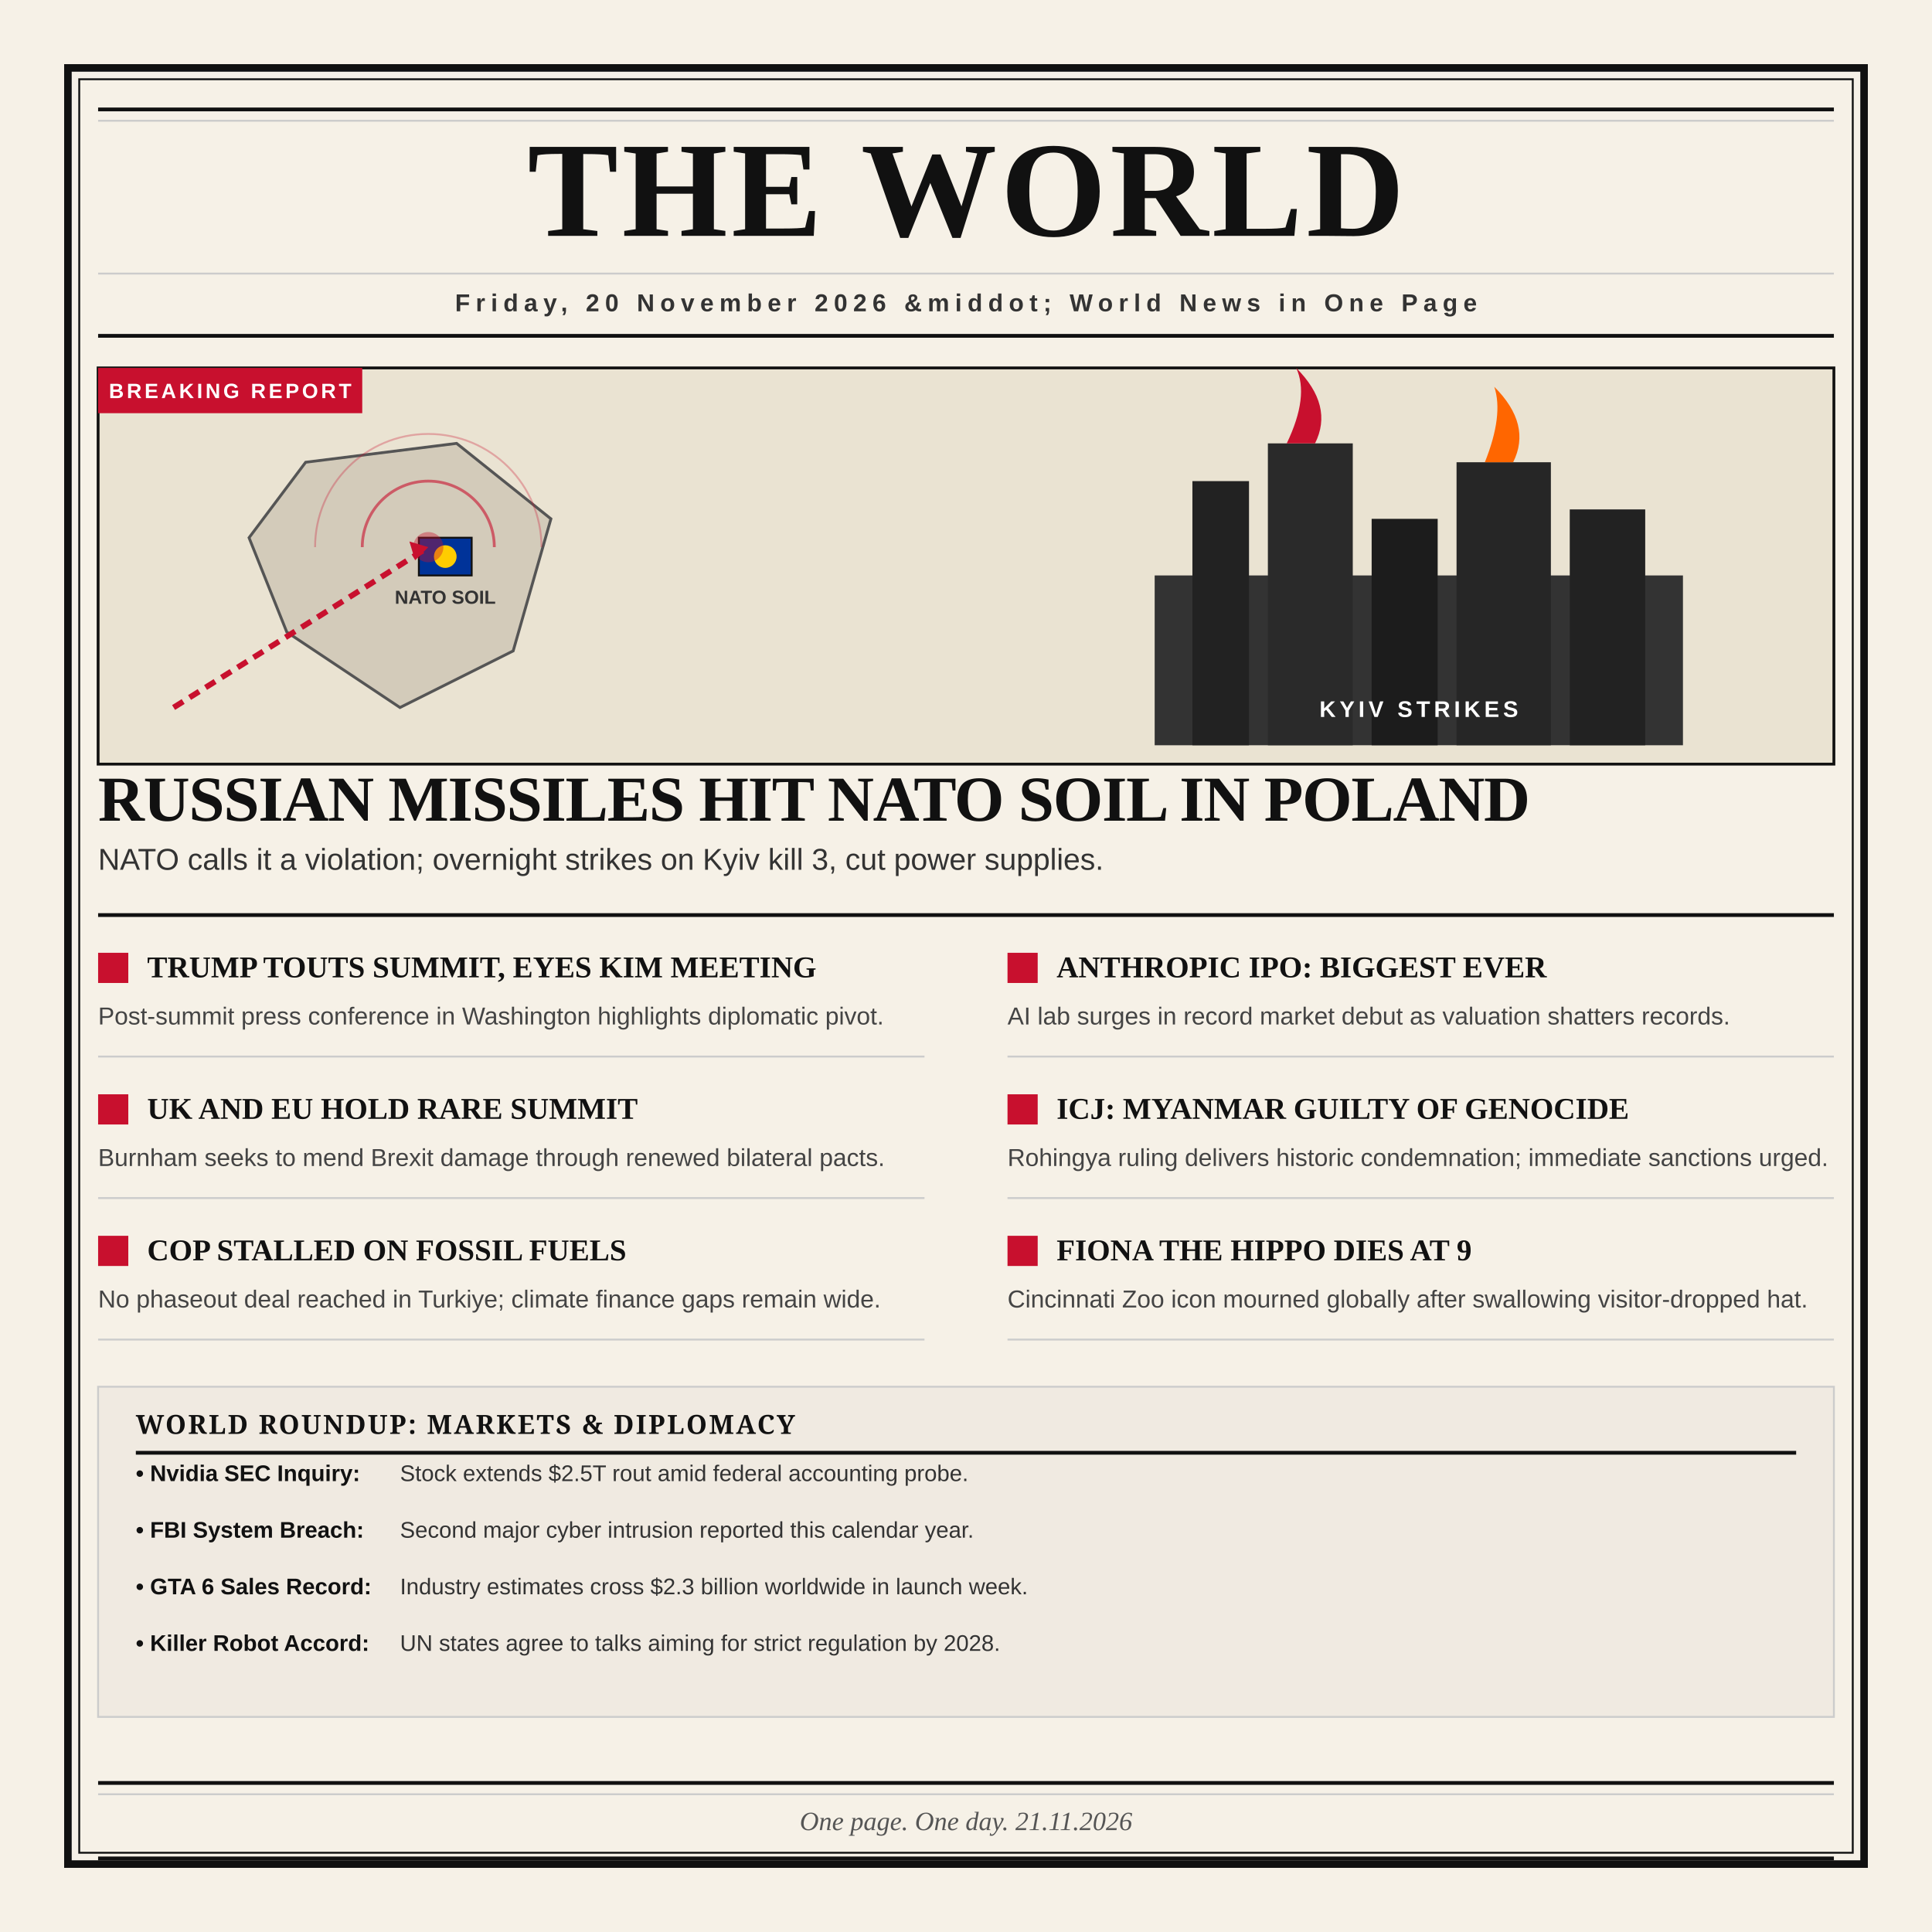
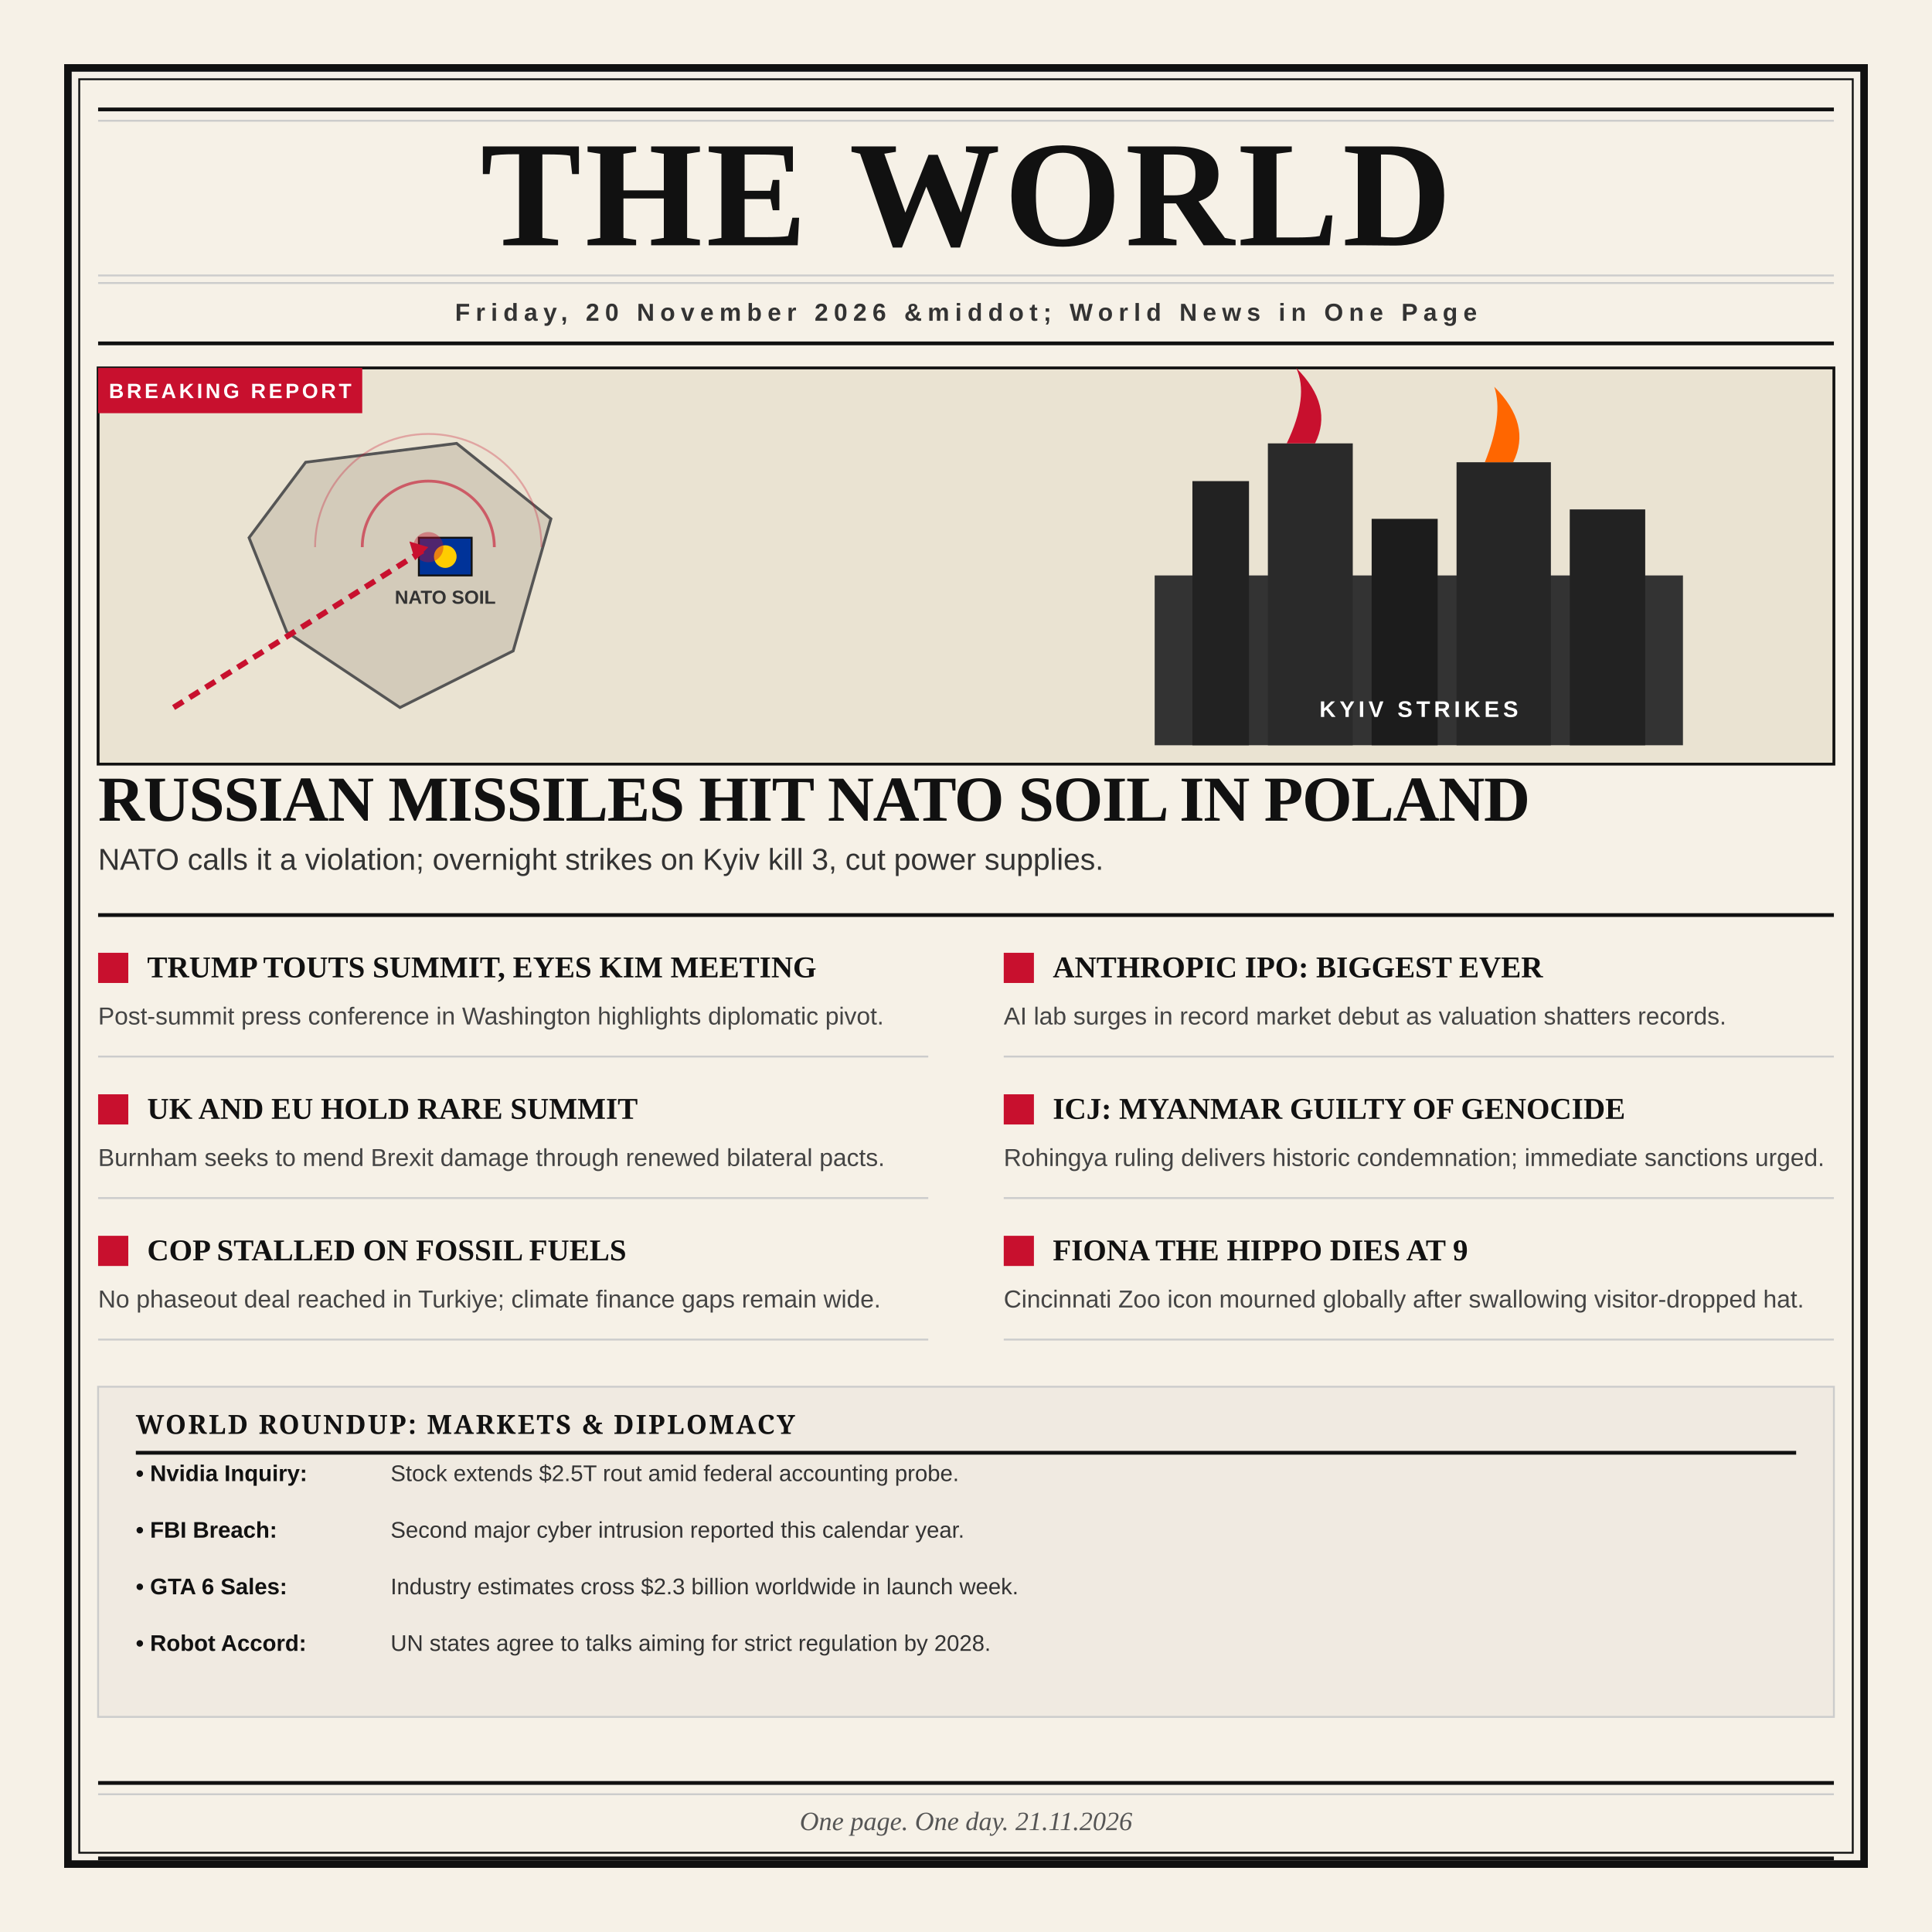
<svg xmlns="http://www.w3.org/2000/svg" viewBox="0 0 1024 1024" width="1024" height="1024">
  <style>
    .paper-bg { fill: #f6f1e7; }
-     .masthead-title { font-family: 'Georgia', 'Times New Roman', serif; font-size: 72px; font-weight: bold; fill: #111111; letter-spacing: 2px; text-anchor: middle; }
+     .masthead-title { font-family: 'Georgia', 'Times New Roman', serif; font-size: 80px; font-weight: bold; fill: #111111; letter-spacing: 2px; text-anchor: middle; }
    .masthead-sub { font-family: 'Arial', 'Helvetica', sans-serif; font-size: 13px; font-weight: bold; fill: #333333; letter-spacing: 3px; text-anchor: middle; text-transform: uppercase; }
    .lead-headline { font-family: 'Georgia', 'Times New Roman', serif; font-size: 34px; font-weight: bold; fill: #111111; letter-spacing: -0.5px; }
    .lead-subline { font-family: 'Arial', 'Helvetica', sans-serif; font-size: 16px; fill: #333333; line-height: 1.4; }
    .story-headline { font-family: 'Georgia', 'Times New Roman', serif; font-size: 16px; font-weight: bold; fill: #111111; }
    .story-desc { font-family: 'Arial', 'Helvetica', sans-serif; font-size: 13px; fill: #444444; }
    .footer-text { font-family: 'Georgia', 'Times New Roman', serif; font-size: 14px; font-style: italic; fill: #555555; text-anchor: middle; }
    .rule-dark { stroke: #111111; stroke-width: 2px; }
    .rule-light { stroke: #cccccc; stroke-width: 1px; }
    .accent-red { fill: #c8102e; }
    .stroke-red { stroke: #c8102e; stroke-width: 3px; fill: none; }
  </style>
  <rect width="1024" height="1024" class="paper-bg" />
  <rect x="36" y="36" width="952" height="952" fill="none" stroke="#111111" stroke-width="4" />
  <rect x="42" y="42" width="940" height="940" fill="none" stroke="#111111" stroke-width="1" />
  <line x1="52" y1="58" x2="972" y2="58" class="rule-dark" />
  <line x1="52" y1="64" x2="972" y2="64" class="rule-light" />
-   <text x="512" y="125" class="masthead-title">THE WORLD</text>
-   <line x1="52" y1="145" x2="972" y2="145" class="rule-light" />
-   <text x="512" y="165" class="masthead-sub">Friday, 20 November 2026 &amp;middot; World News in One Page</text>
-   <line x1="52" y1="178" x2="972" y2="178" class="rule-dark" />
+   <text x="512" y="130" class="masthead-title">THE WORLD</text>
+   <line x1="52" y1="146" x2="972" y2="146" class="rule-light" />
+   <line x1="52" y1="150" x2="972" y2="150" class="rule-light" />
+   <text x="512" y="170" class="masthead-sub">Friday, 20 November 2026 &amp;middot; World News in One Page</text>
+   <line x1="52" y1="182" x2="972" y2="182" class="rule-dark" />
  <g transform="translate(52, 195)">
    <rect x="0" y="0" width="920" height="210" fill="#eae3d2" stroke="#111111" stroke-width="1.5" />
    <g transform="translate(60, 20)">
      <path d="M50,30 L130,20 L180,60 L160,130 L100,160 L40,120 L20,70 Z" fill="#d3cbba" stroke="#555" stroke-width="1.5" />
      <rect x="110" y="70" width="28" height="20" fill="#003399" stroke="#111" stroke-width="1" />
      <circle cx="124" cy="80" r="6" fill="#ffcc00" />
      <text x="124" y="105" font-family="Arial" font-size="10" font-weight="bold" fill="#333" text-anchor="middle">NATO SOIL</text>
      <path d="M-20,160 Q60,110 115,75" class="stroke-red" stroke-dasharray="6,4" />
      <polygon points="115,75 105,72 108,82" fill="#c8102e" />
      <circle cx="115" cy="75" r="8" fill="#c8102e" opacity="0.4" />
      <path d="M 115,75 m -35,0 a 35,35 0 0,1 70,0" stroke="#c8102e" stroke-width="1.5" fill="none" opacity="0.6" />
      <path d="M 115,75 m -60,0 a 60,60 0 0,1 120,0" stroke="#c8102e" stroke-width="1" fill="none" opacity="0.3" />
    </g>
    <g transform="translate(560, 30)">
      <rect x="0" y="80" width="280" height="90" fill="#333333" />
      <rect x="20" y="30" width="30" height="140" fill="#222" />
      <rect x="60" y="10" width="45" height="160" fill="#2a2a2a" />
      <rect x="115" y="50" width="35" height="120" fill="#1c1c1c" />
      <rect x="160" y="20" width="50" height="150" fill="#262626" />
      <rect x="220" y="45" width="40" height="125" fill="#222" />
      <path d="M 70,10 Q 82,-15 75,-30 Q 95,-10 85,10" fill="#c8102e" />
      <path d="M 175,20 Q 185,-5 180,-20 Q 200,0 190,20" fill="#ff6600" />
      <text x="140" y="155" font-family="Arial" font-size="12" font-weight="bold" fill="#ffffff" letter-spacing="2px" text-anchor="middle">KYIV STRIKES</text>
    </g>
    <rect x="0" y="0" width="140" height="24" fill="#c8102e" />
    <text x="70" y="16" font-family="Arial" font-size="11" font-weight="bold" fill="#ffffff" letter-spacing="1.5px" text-anchor="middle">BREAKING REPORT</text>
  </g>
  <g transform="translate(52, 435)">
    <text x="0" y="0" class="lead-headline">RUSSIAN MISSILES HIT NATO SOIL IN POLAND</text>
    <text x="0" y="26" class="lead-subline">NATO calls it a violation; overnight strikes on Kyiv kill 3, cut power supplies.</text>
  </g>
  <line x1="52" y1="485" x2="972" y2="485" class="rule-dark" />
  <g transform="translate(52, 505)">
    <rect x="0" y="0" width="16" height="16" class="accent-red" />
    <text x="26" y="13" class="story-headline">TRUMP TOUTS SUMMIT, EYES KIM MEETING</text>
    <text x="0" y="38" class="story-desc">Post-summit press conference in Washington highlights diplomatic pivot.</text>
-     <line x1="0" y1="55" x2="438" y2="55" class="rule-light" />
+     <line x1="0" y1="55" x2="440" y2="55" class="rule-light" />
  </g>
-   <g transform="translate(534, 505)">
+   <g transform="translate(532, 505)">
    <rect x="0" y="0" width="16" height="16" class="accent-red" />
    <text x="26" y="13" class="story-headline">ANTHROPIC IPO: BIGGEST EVER</text>
    <text x="0" y="38" class="story-desc">AI lab surges in record market debut as valuation shatters records.</text>
-     <line x1="0" y1="55" x2="438" y2="55" class="rule-light" />
+     <line x1="0" y1="55" x2="440" y2="55" class="rule-light" />
  </g>
  <g transform="translate(52, 580)">
    <rect x="0" y="0" width="16" height="16" class="accent-red" />
    <text x="26" y="13" class="story-headline">UK AND EU HOLD RARE SUMMIT</text>
    <text x="0" y="38" class="story-desc">Burnham seeks to mend Brexit damage through renewed bilateral pacts.</text>
-     <line x1="0" y1="55" x2="438" y2="55" class="rule-light" />
+     <line x1="0" y1="55" x2="440" y2="55" class="rule-light" />
  </g>
-   <g transform="translate(534, 580)">
+   <g transform="translate(532, 580)">
    <rect x="0" y="0" width="16" height="16" class="accent-red" />
    <text x="26" y="13" class="story-headline">ICJ: MYANMAR GUILTY OF GENOCIDE</text>
    <text x="0" y="38" class="story-desc">Rohingya ruling delivers historic condemnation; immediate sanctions urged.</text>
-     <line x1="0" y1="55" x2="438" y2="55" class="rule-light" />
+     <line x1="0" y1="55" x2="440" y2="55" class="rule-light" />
  </g>
  <g transform="translate(52, 655)">
    <rect x="0" y="0" width="16" height="16" class="accent-red" />
    <text x="26" y="13" class="story-headline">COP STALLED ON FOSSIL FUELS</text>
    <text x="0" y="38" class="story-desc">No phaseout deal reached in Turkiye; climate finance gaps remain wide.</text>
-     <line x1="0" y1="55" x2="438" y2="55" class="rule-light" />
+     <line x1="0" y1="55" x2="440" y2="55" class="rule-light" />
  </g>
-   <g transform="translate(534, 655)">
+   <g transform="translate(532, 655)">
    <rect x="0" y="0" width="16" height="16" class="accent-red" />
    <text x="26" y="13" class="story-headline">FIONA THE HIPPO DIES AT 9</text>
    <text x="0" y="38" class="story-desc">Cincinnati Zoo icon mourned globally after swallowing visitor-dropped hat.</text>
-     <line x1="0" y1="55" x2="438" y2="55" class="rule-light" />
+     <line x1="0" y1="55" x2="440" y2="55" class="rule-light" />
  </g>
  <g transform="translate(52, 735)">
    <rect x="0" y="0" width="920" height="175" fill="#f0eae1" stroke="#cccccc" stroke-width="1" />
    <text x="20" y="25" font-family="Georgia" font-size="14" font-weight="bold" fill="#111" letter-spacing="1px">WORLD ROUNDUP: MARKETS &amp; DIPLOMACY</text>
    <line x1="20" y1="35" x2="900" y2="35" class="rule-dark" />
    <g transform="translate(20, 50)">
-       <text x="0" y="0" font-family="Arial" font-size="12" font-weight="bold" fill="#111">• Nvidia SEC Inquiry:</text>
-       <text x="140" y="0" font-family="Arial" font-size="12" fill="#333">Stock extends $2.5T rout amid federal accounting probe.</text>
-       <text x="0" y="30" font-family="Arial" font-size="12" font-weight="bold" fill="#111">• FBI System Breach:</text>
-       <text x="140" y="30" font-family="Arial" font-size="12" fill="#333">Second major cyber intrusion reported this calendar year.</text>
-       <text x="0" y="60" font-family="Arial" font-size="12" font-weight="bold" fill="#111">• GTA 6 Sales Record:</text>
-       <text x="140" y="60" font-family="Arial" font-size="12" fill="#333">Industry estimates cross $2.3 billion worldwide in launch week.</text>
-       <text x="0" y="90" font-family="Arial" font-size="12" font-weight="bold" fill="#111">• Killer Robot Accord:</text>
-       <text x="140" y="90" font-family="Arial" font-size="12" fill="#333">UN states agree to talks aiming for strict regulation by 2028.</text>
+       <text x="0" y="0" font-family="Arial" font-size="12" font-weight="bold" fill="#111">• Nvidia Inquiry:</text>
+       <text x="135" y="0" font-family="Arial" font-size="12" fill="#333">Stock extends $2.5T rout amid federal accounting probe.</text>
+       <text x="0" y="30" font-family="Arial" font-size="12" font-weight="bold" fill="#111">• FBI Breach:</text>
+       <text x="135" y="30" font-family="Arial" font-size="12" fill="#333">Second major cyber intrusion reported this calendar year.</text>
+       <text x="0" y="60" font-family="Arial" font-size="12" font-weight="bold" fill="#111">• GTA 6 Sales:</text>
+       <text x="135" y="60" font-family="Arial" font-size="12" fill="#333">Industry estimates cross $2.3 billion worldwide in launch week.</text>
+       <text x="0" y="90" font-family="Arial" font-size="12" font-weight="bold" fill="#111">• Robot Accord:</text>
+       <text x="135" y="90" font-family="Arial" font-size="12" fill="#333">UN states agree to talks aiming for strict regulation by 2028.</text>
    </g>
  </g>
  <line x1="52" y1="945" x2="972" y2="945" class="rule-dark" />
  <line x1="52" y1="951" x2="972" y2="951" class="rule-light" />
  <text x="512" y="970" class="footer-text">One page. One day. 21.11.2026</text>
  <line x1="52" y1="985" x2="972" y2="985" class="rule-dark" />
</svg>
